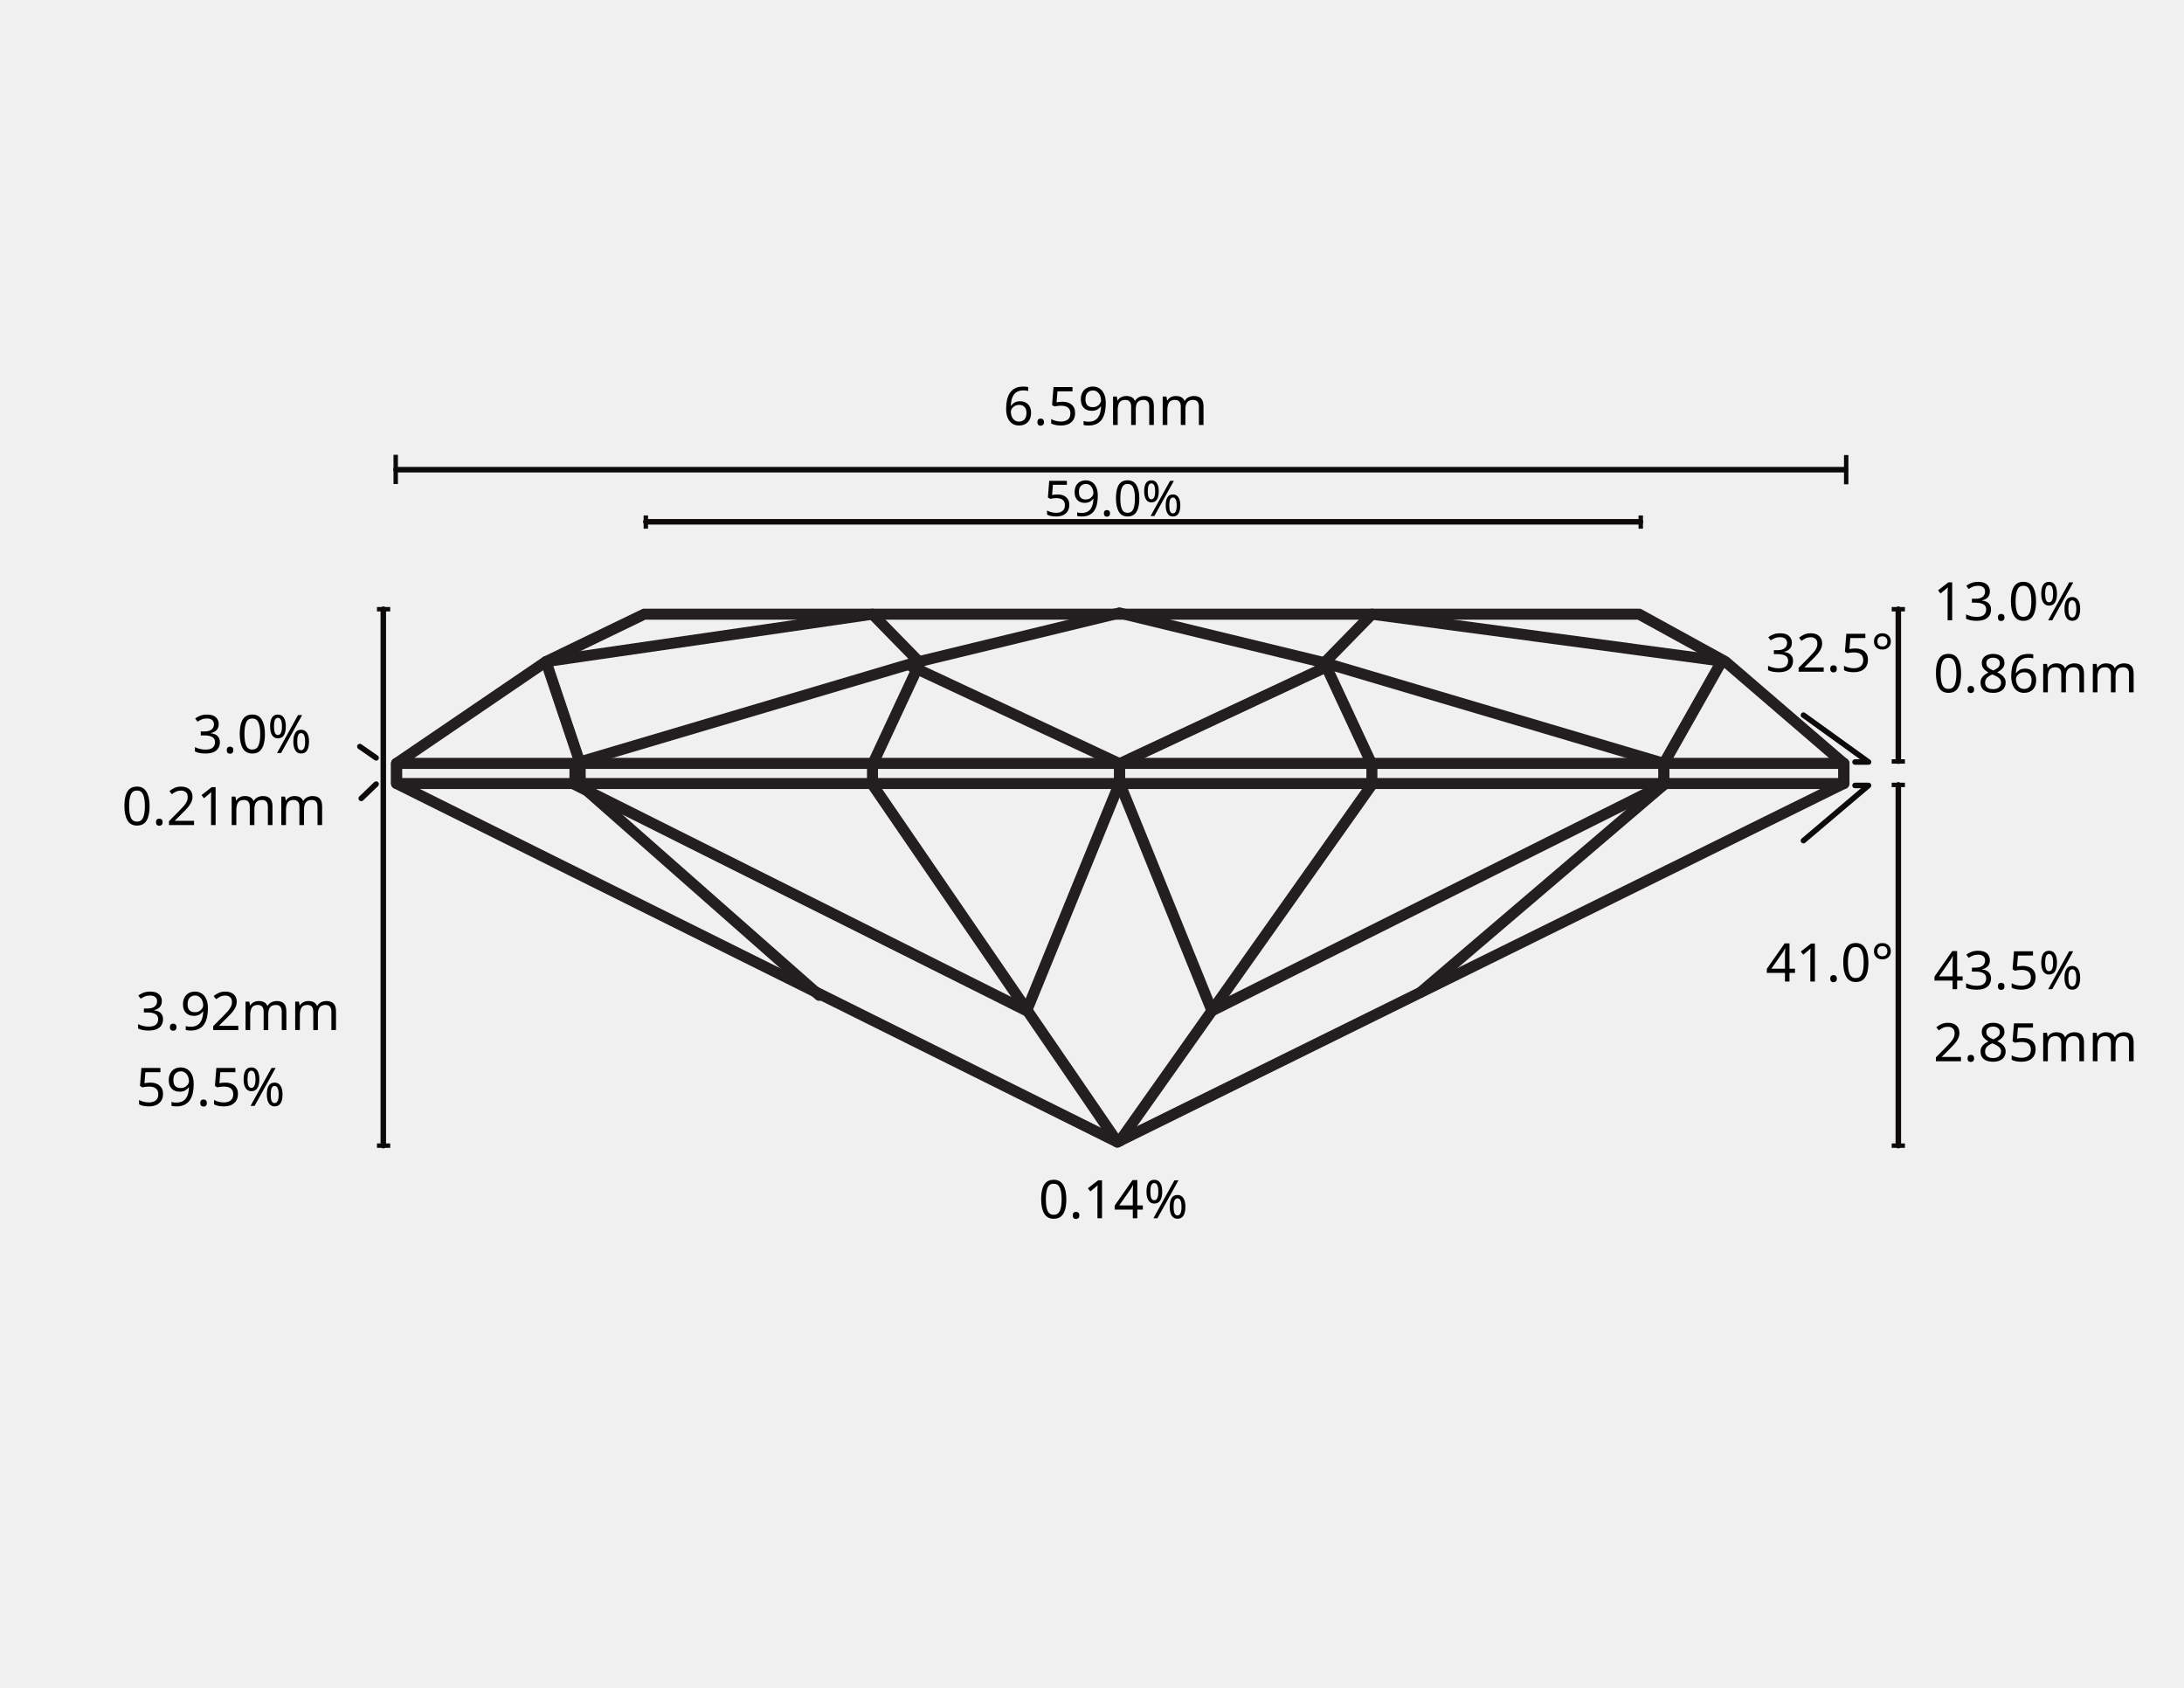
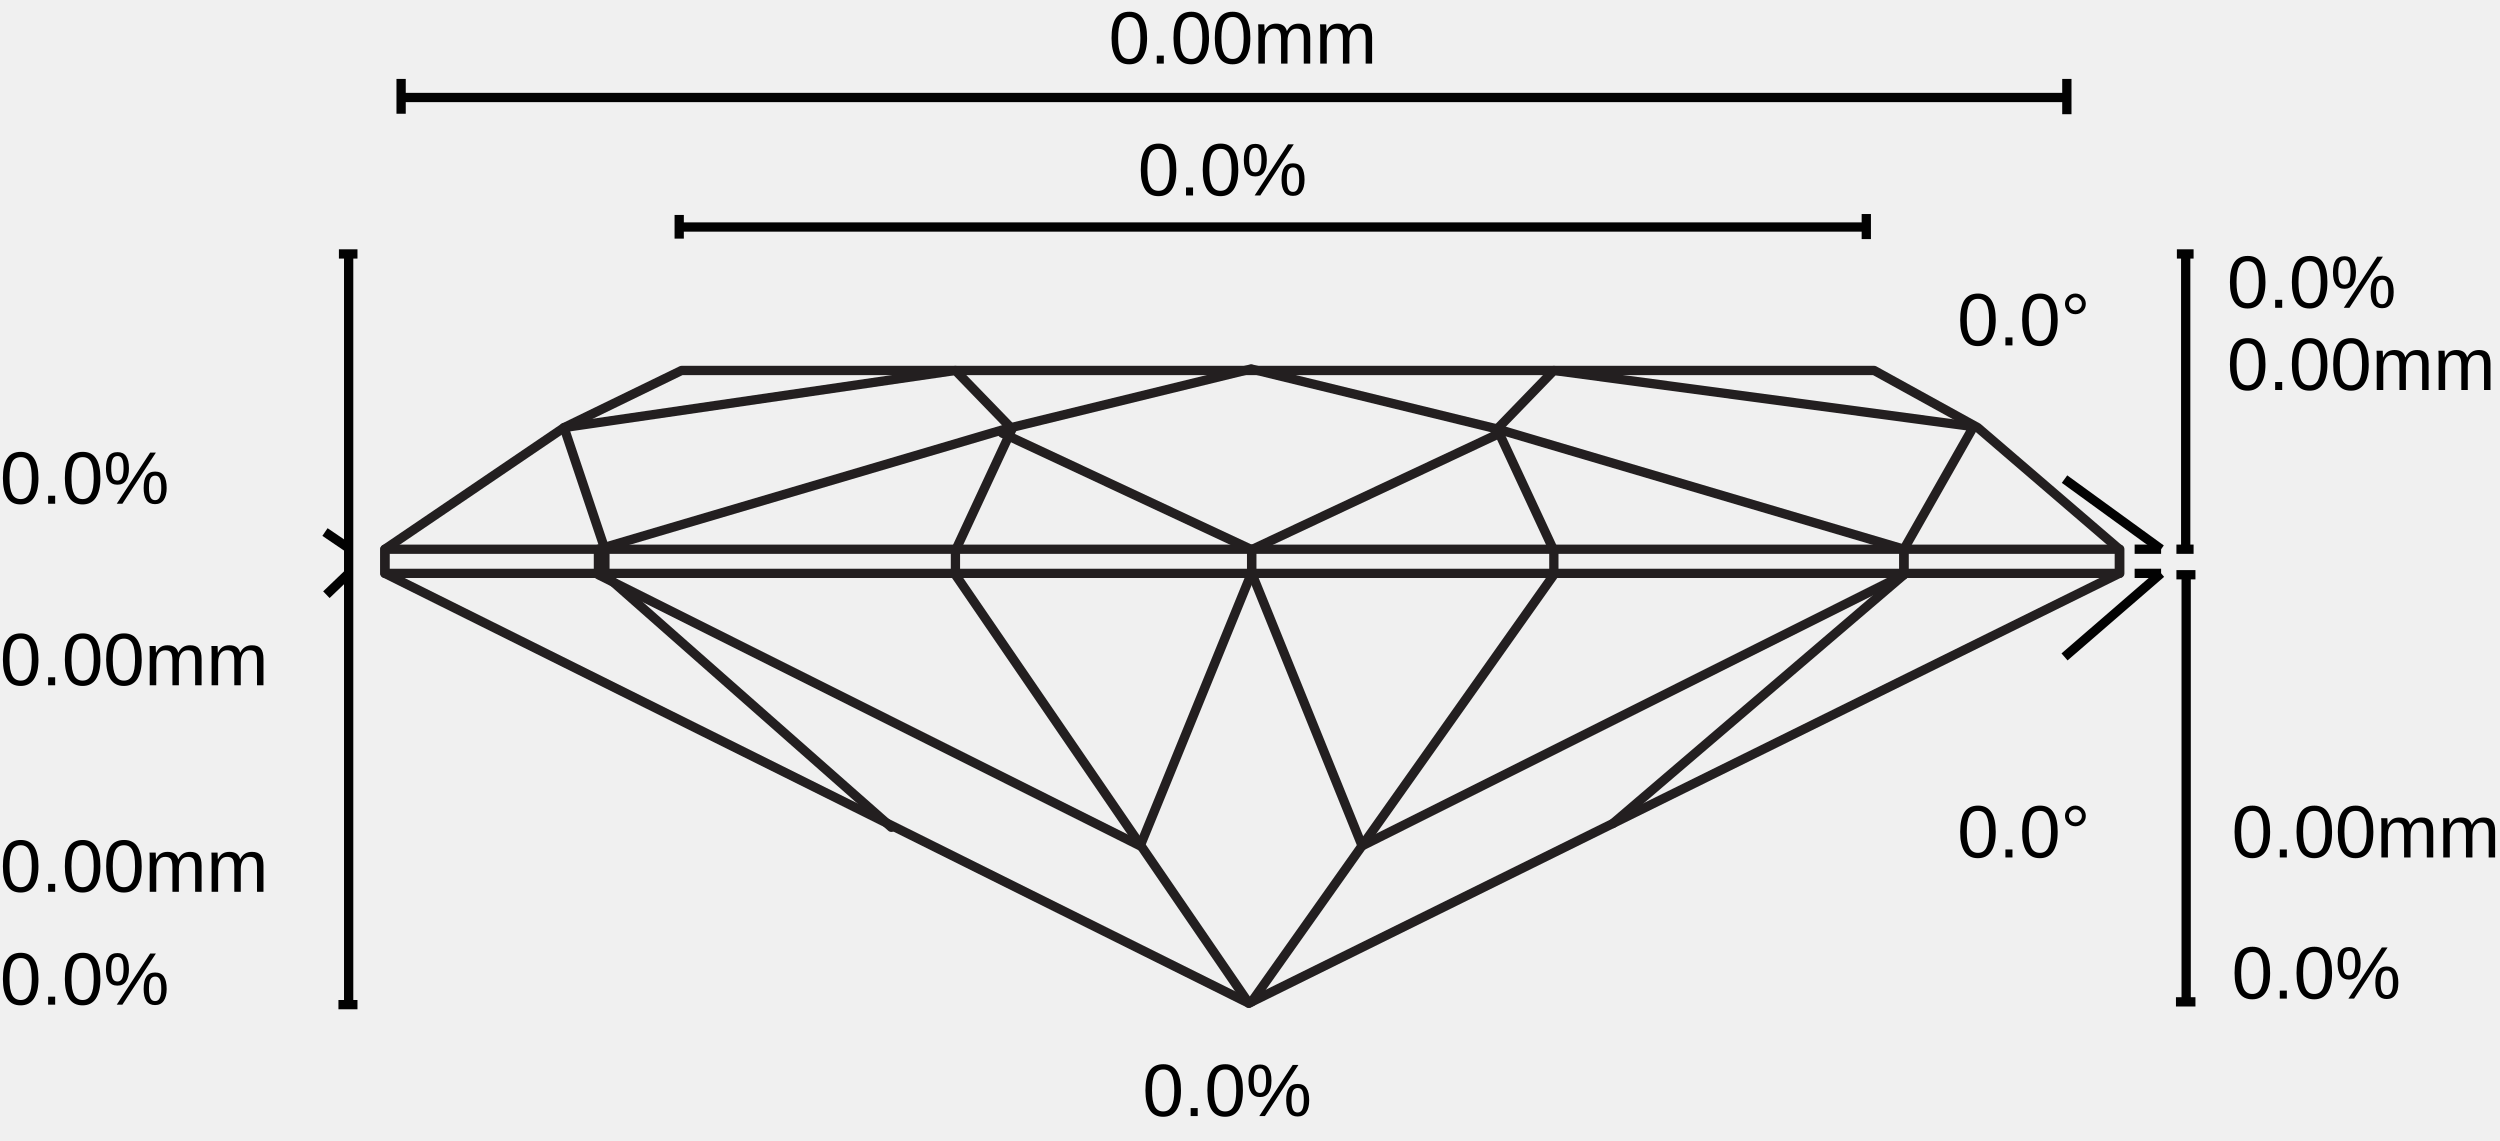
- <svg xmlns="http://www.w3.org/2000/svg" version="1.1" id="Layer_1" x="0px" y="0px" viewBox="0 0 792 612" enable-background="new 0 0 792 612" xml:space="preserve">
-   <path id="svg_35" fill="none" stroke="#0D0A0A" stroke-linecap="round" stroke-linejoin="round" stroke-miterlimit="10" d="  M233.9,198.3" />
-   <line id="svg_136" fill="none" stroke="#0D0A0A" stroke-width="2" stroke-linecap="round" stroke-linejoin="round" x1="139" y1="220.9" x2="139" y2="415.4" />
-   <rect id="svg_137" x="137.2" y="220.6" fill="#EF4966" stroke="#0D0A0A" stroke-miterlimit="10" width="3.8" height="0.6" />
-   <rect id="svg_138" x="137.2" y="415.1" fill="#EF4966" stroke="#0D0A0A" stroke-miterlimit="10" width="3.8" height="0.6" />
-   <line id="svg_139" fill="none" stroke="#0D0A0A" stroke-width="2" stroke-linecap="round" stroke-linejoin="round" x1="688.4" y1="284.6" x2="688.4" y2="415.4" />
-   <rect id="svg_140" x="686.5" y="284.3" fill="#EF4966" stroke="#0D0A0A" stroke-miterlimit="10" width="3.8" height="0.6" />
-   <rect id="svg_141" x="686.5" y="415.1" fill="#EF4966" stroke="#0D0A0A" stroke-miterlimit="10" width="3.8" height="0.6" />
-   <line id="svg_142" fill="none" stroke="#0D0A0A" stroke-width="2" stroke-linecap="round" stroke-linejoin="round" x1="688.4" y1="220.9" x2="688.4" y2="276" />
-   <rect id="svg_143" x="686.5" y="220.6" fill="#EF4966" stroke="#0D0A0A" stroke-miterlimit="10" width="3.8" height="0.6" />
-   <rect id="svg_144" x="686.5" y="275.8" fill="#EF4966" stroke="#0D0A0A" stroke-miterlimit="10" width="3.8" height="0.6" />
-   <line id="svg_145" fill="none" stroke="#0D0A0A" stroke-width="2" stroke-linecap="round" stroke-linejoin="round" x1="234.2" y1="189.2" x2="594.9" y2="189.2" />
-   <rect id="svg_146" x="233.9" y="187.4" fill="#EF4966" stroke="#0D0A0A" stroke-miterlimit="10" width="0.6" height="3.8" />
-   <g>
+ <svg xmlns="http://www.w3.org/2000/svg" id="Layer_1" data-name="Layer 1" viewBox="0 0 538.5 245.6">
+   <defs>
+     <style>
+       .cls-1, .cls-3 {
+         fill: none;
+         stroke-width: 2px;
+       }
+ 
+       .cls-1 {
+         stroke: #020202;
+         stroke-miterlimit: 10;
+       }
+ 
+       .cls-2 {
+         isolation: isolate;
+         font-size: 16px;
+         font-family: ArialMT, Arial;
+       }
+ 
+       .cls-3 {
+         stroke: #231f20;
+         stroke-linecap: round;
+         stroke-linejoin: round;
+       }
+     </style>
+   </defs>
+   <g id="lines">
+     <line class="cls-1" x1="146.3" y1="48.9" x2="401.4" y2="48.9" />
+     <line class="cls-1" x1="146.3" y1="46.3" x2="146.3" y2="51.4" />
+     <line class="cls-1" x1="402" y1="46.1" x2="402" y2="51.5" />
    <g>
-       <rect id="svg_147" x="594.7" y="187.4" fill="#EF4966" stroke="#0D0A0A" stroke-miterlimit="10" width="0.6" height="3.8" />
+       <line class="cls-1" x1="86.5" y1="21" x2="445" y2="21" />
+       <line class="cls-1" x1="445.2" y1="17" x2="445.2" y2="24.6" />
+       <line class="cls-1" x1="86.4" y1="17" x2="86.4" y2="24.5" />
+     </g>
+     <g>
+       <line class="cls-1" x1="75.1" y1="54.7" x2="75.1" y2="216.2" />
+       <line class="cls-1" x1="73" y1="54.7" x2="77" y2="54.7" />
+       <line class="cls-1" x1="72.9" y1="216.4" x2="77" y2="216.4" />
+     </g>
+     <g>
+       <line class="cls-1" x1="470.8" y1="54.7" x2="470.8" y2="118.3" />
+       <line class="cls-1" x1="468.9" y1="54.7" x2="472.5" y2="54.7" />
+       <line class="cls-1" x1="468.8" y1="118.3" x2="472.5" y2="118.3" />
+     </g>
+     <g>
+       <line class="cls-1" x1="470.9" y1="124" x2="470.9" y2="215.7" />
+       <line class="cls-1" x1="468.8" y1="123.8" x2="472.9" y2="123.8" />
+       <line class="cls-1" x1="468.7" y1="215.8" x2="472.9" y2="215.8" />
+     </g>
+     <g>
+       <line class="cls-1" x1="444.7" y1="103.2" x2="465.5" y2="118.3" />
+       <line class="cls-1" x1="459.8" y1="118.3" x2="465.5" y2="118.3" />
+     </g>
+     <line class="cls-1" x1="70" y1="114.6" x2="75.3" y2="118.2" />
+     <line class="cls-1" x1="70.3" y1="128.1" x2="75.1" y2="123.5" />
+     <g>
+       <line class="cls-1" x1="444.7" y1="141.5" x2="465.5" y2="123.5" />
+       <line class="cls-1" x1="459.8" y1="123.5" x2="465.5" y2="123.5" />
    </g>
  </g>
-   <g>
-     <g>
-       <line id="svg_188" fill="none" stroke="#0D0A0A" stroke-width="2" stroke-linecap="round" stroke-linejoin="round" x1="143.6" y1="170.3" x2="669.2" y2="170.3" />
+   <g id="text">
+     <text class="cls-2" id="SVG_culet_mm" transform="translate(246.1 240.4)">0.0%</text>
+     <text class="cls-2" id="SVG_crown_rounded" transform="translate(421.6 74.4)">0.0°</text>
+     <text class="cls-2" id="SVG_pavillion_rounded" transform="translate(421.6 184.7)">0.0°</text>
+     <g id="Pavillion">
+       <text class="cls-2" id="SVG_pavillion_pre" transform="translate(480.7 215.1)">0.0%</text>
+       <text class="cls-2" id="SVG_pavillion_mm" transform="translate(480.7 184.7)">0.00mm</text>
+     </g>
+     <g id="Crown">
+       <text class="cls-2" id="SVG_crown_mm" transform="translate(479.7 84)">0.00mm</text>
+       <text class="cls-2" id="SVG_crown_pre" transform="translate(479.7 66.3)">0.0%</text>
+     </g>
+     <g id="Total">
+       <text class="cls-2" id="SVG_total_depth_per" transform="translate(0 216.4)">0.0%</text>
+       <text class="cls-2" id="SVG_total_depth_mm" transform="translate(0 192.1)">0.00mm</text>
+     </g>
+     <g id="Girdle">
+       <text class="cls-2" id="SVG_girdle_mm" transform="translate(0 147.6)">0.00mm</text>
+       <text class="cls-2" id="SVG_girdle_pre" transform="translate(0 108.5)">0.0%</text>
+     </g>
+     <g id="Table">
+       <text class="cls-2" id="SVG_table_pre" transform="translate(245.1 42.1)">0.0%</text>
+       <text class="cls-2" id="SVG_width_mm" transform="translate(238.8 13.7)">0.00mm</text>
    </g>
  </g>
-   <g>
+   <g id="Marquise">
    <g>
-       <rect id="svg_189" x="143.2" y="165.4" fill="#010101" stroke="#0D0A0A" stroke-miterlimit="10" width="0.6" height="9.6" />
+       <rect class="cls-3" x="82.9" y="118.3" width="373.7" height="5.2" />
+       <polygon class="cls-3" points="146.8 79.8 403.7 79.8 426 92.1 456.5 118.3 456.5 123.5 269 216.1 82.9 123.5 82.9 118.3 121.5 92.1 146.8 79.8" />
+       <polyline class="cls-3" points="192 178.2 130.3 123.8 130.3 118.3 121.5 92.1 205.8 79.8 218 92.4 205.8 118.6 205.8 123.8 269 216.1" />
+       <polyline class="cls-3" points="347.4 177.4 410.1 123.8 410.1 118.3 425.1 91.9 334.7 79.8 322.5 92.4 334.7 118.6 334.7 123.8 269.6 215.8" />
+       <polyline class="cls-3" points="269.6 79.5 322.5 92.4 410.1 118.3 410.1 123.8 293.4 182.2 269.6 123.4 269.6 118.4 323.1 93.3" />
+       <polyline class="cls-3" points="269.4 79.5 216.6 92.4 128.9 118.3 128.9 123.8 245.6 182.2 269.6 123.4 269.6 118.4 215.9 93.3" />
    </g>
  </g>
-   <line id="svg_253" fill="none" stroke="#0D0A0A" stroke-width="2" stroke-linecap="round" stroke-linejoin="round" stroke-miterlimit="10" x1="130.5" y1="270.7" x2="136.4" y2="274.8" />
-   <line id="svg_254" fill="none" stroke="#0D0A0A" stroke-width="2" stroke-linecap="round" stroke-linejoin="round" stroke-miterlimit="10" x1="131" y1="289.5" x2="136.4" y2="284.3" />
-   <polyline id="svg_255" fill="none" stroke="#0D0A0A" stroke-width="2" stroke-linecap="round" stroke-linejoin="round" stroke-miterlimit="10" points="  672.7,284.8 677.6,284.8 654,304.8 " />
-   <g>
-     <polyline id="svg_256" fill="none" stroke="#0D0A0A" stroke-width="2" stroke-linecap="round" stroke-linejoin="round" stroke-miterlimit="10" points="   672.7,276.3 677.6,276.3 654,259.3  " />
-   </g>
-   <g>
-     <g>
-       <rect id="svg_189_1_" x="669.2" y="165.5" fill="#010101" stroke="#0D0A0A" stroke-miterlimit="10" width="0.6" height="9.6" />
-     </g>
-   </g>
-   <text id="SVG_width_mm" transform="matrix(1 0 0 1 363.8027 154.1015)" font-family="'ArialMT'" font-size="19.25">6.59mm</text>
-   <text id="SVG_table_pre" transform="matrix(1 0 0 1 378.5781 187.1015)" font-family="'ArialMT'" font-size="17.875">59.0%</text>
-   <text id="SVG_crown_pre" transform="matrix(1 0 0 1 701.1056 224.9141)" font-family="'ArialMT'" font-size="19.25">13.0%</text>
-   <text id="SVG_crown_mm" transform="matrix(1 0 0 1 701.1056 251.039)" font-family="'ArialMT'" font-size="19.25">0.86mm</text>
-   <text id="SVG_pavillion_pre" transform="matrix(1 0 0 1 701.1056 358.6718)" font-family="'ArialMT'" font-size="19.25">43.5%</text>
-   <text id="SVG_pavillion_mm" transform="matrix(1 0 0 1 701.1056 384.7968)" font-family="'ArialMT'" font-size="19.25">2.85mm</text>
-   <text id="SVG_girdle_pre" transform="matrix(1 0 0 1 69.835 273.0342)" font-family="'ArialMT'" font-size="19.25">3.0%</text>
-   <text id="SVG_girdle_mm" transform="matrix(1 0 0 1 44.1826 299.1591)" font-family="'ArialMT'" font-size="19.25">0.21mm</text>
-   <text id="SVG_culet_mm" transform="matrix(1 0 0 1 376.629 441.7255)" font-family="'ArialMT'" font-size="19.25">0.14%</text>
-   <text id="SVG_crown_rounded" transform="matrix(1 0 0 1 640.3105 243.5556)" font-family="'ArialMT'" font-size="19.25">32.5°</text>
-   <text id="SVG_pavillion_rounded" transform="matrix(1 0 0 1 640.3097 355.8828)" font-family="'ArialMT'" font-size="19.25">41.0°</text>
-   <text id="SVG_total_depth_per" transform="matrix(1 0 0 1 49.2158 373.4814)" font-family="'ArialMT'" font-size="19.25">3.92mm</text>
-   <text id="SVG_total_depth_mm" transform="matrix(1 0 0 1 49.2158 400.9814)" font-family="'ArialMT'" font-size="19.25">59.5%</text>
-   <rect x="1699.9" y="354.1" fill="#FFFFFF" width="432.4" height="273.3" />
-   <rect x="1072.9" y="166.5" fill="#FFFFFF" stroke="#231F20" stroke-miterlimit="10" width="497.3" height="23.2" />
-   <rect x="1183.4" y="283.8" fill="#0D0A0A" width="264.8" height="11.8" />
-   <g>
- </g>
-   <g>
-     <rect x="143.8" y="276.8" fill="none" stroke="#231F20" stroke-width="4" stroke-linecap="round" stroke-linejoin="round" stroke-miterlimit="10" width="524.9" height="7.3" />
-     <polygon fill="none" stroke="#231F20" stroke-width="4" stroke-linecap="round" stroke-linejoin="round" stroke-miterlimit="10" points="   233.6,222.7 594.4,222.7 625.7,239.9 668.6,276.8 668.6,284.1 405.2,414.1 143.8,284.1 143.8,276.8 198,239.9  " />
-     <polyline fill="none" stroke="#231F20" stroke-width="4" stroke-linecap="round" stroke-linejoin="round" stroke-miterlimit="10" points="   297.1,360.9 210.4,284.5 210.4,276.8 198,239.9 316.4,222.7 333.6,240.3 316.4,277.2 316.4,284.5 405.2,414.1  " />
-     <polyline fill="none" stroke="#231F20" stroke-width="4" stroke-linecap="round" stroke-linejoin="round" stroke-miterlimit="10" points="   515.3,359.7 603.4,284.5 603.4,276.8 624.4,239.7 497.5,222.7 480.3,240.3 497.5,277.2 497.5,284.5 406.1,413.7  " />
-     <polyline fill="none" stroke="#231F20" stroke-width="4" stroke-linecap="round" stroke-linejoin="round" stroke-miterlimit="10" points="   406.1,222.3 480.3,240.3 603.4,276.8 603.4,284.5 439.5,366.5 406,283.9 406,276.9 481.2,241.7  " />
-     <polyline fill="none" stroke="#231F20" stroke-width="4" stroke-linecap="round" stroke-linejoin="round" stroke-miterlimit="10" points="   405.8,222.3 331.6,240.3 208.5,276.8 208.5,284.5 372.3,366.5 406,283.9 406,276.9 330.7,241.7  " />
-   </g>
</svg>
